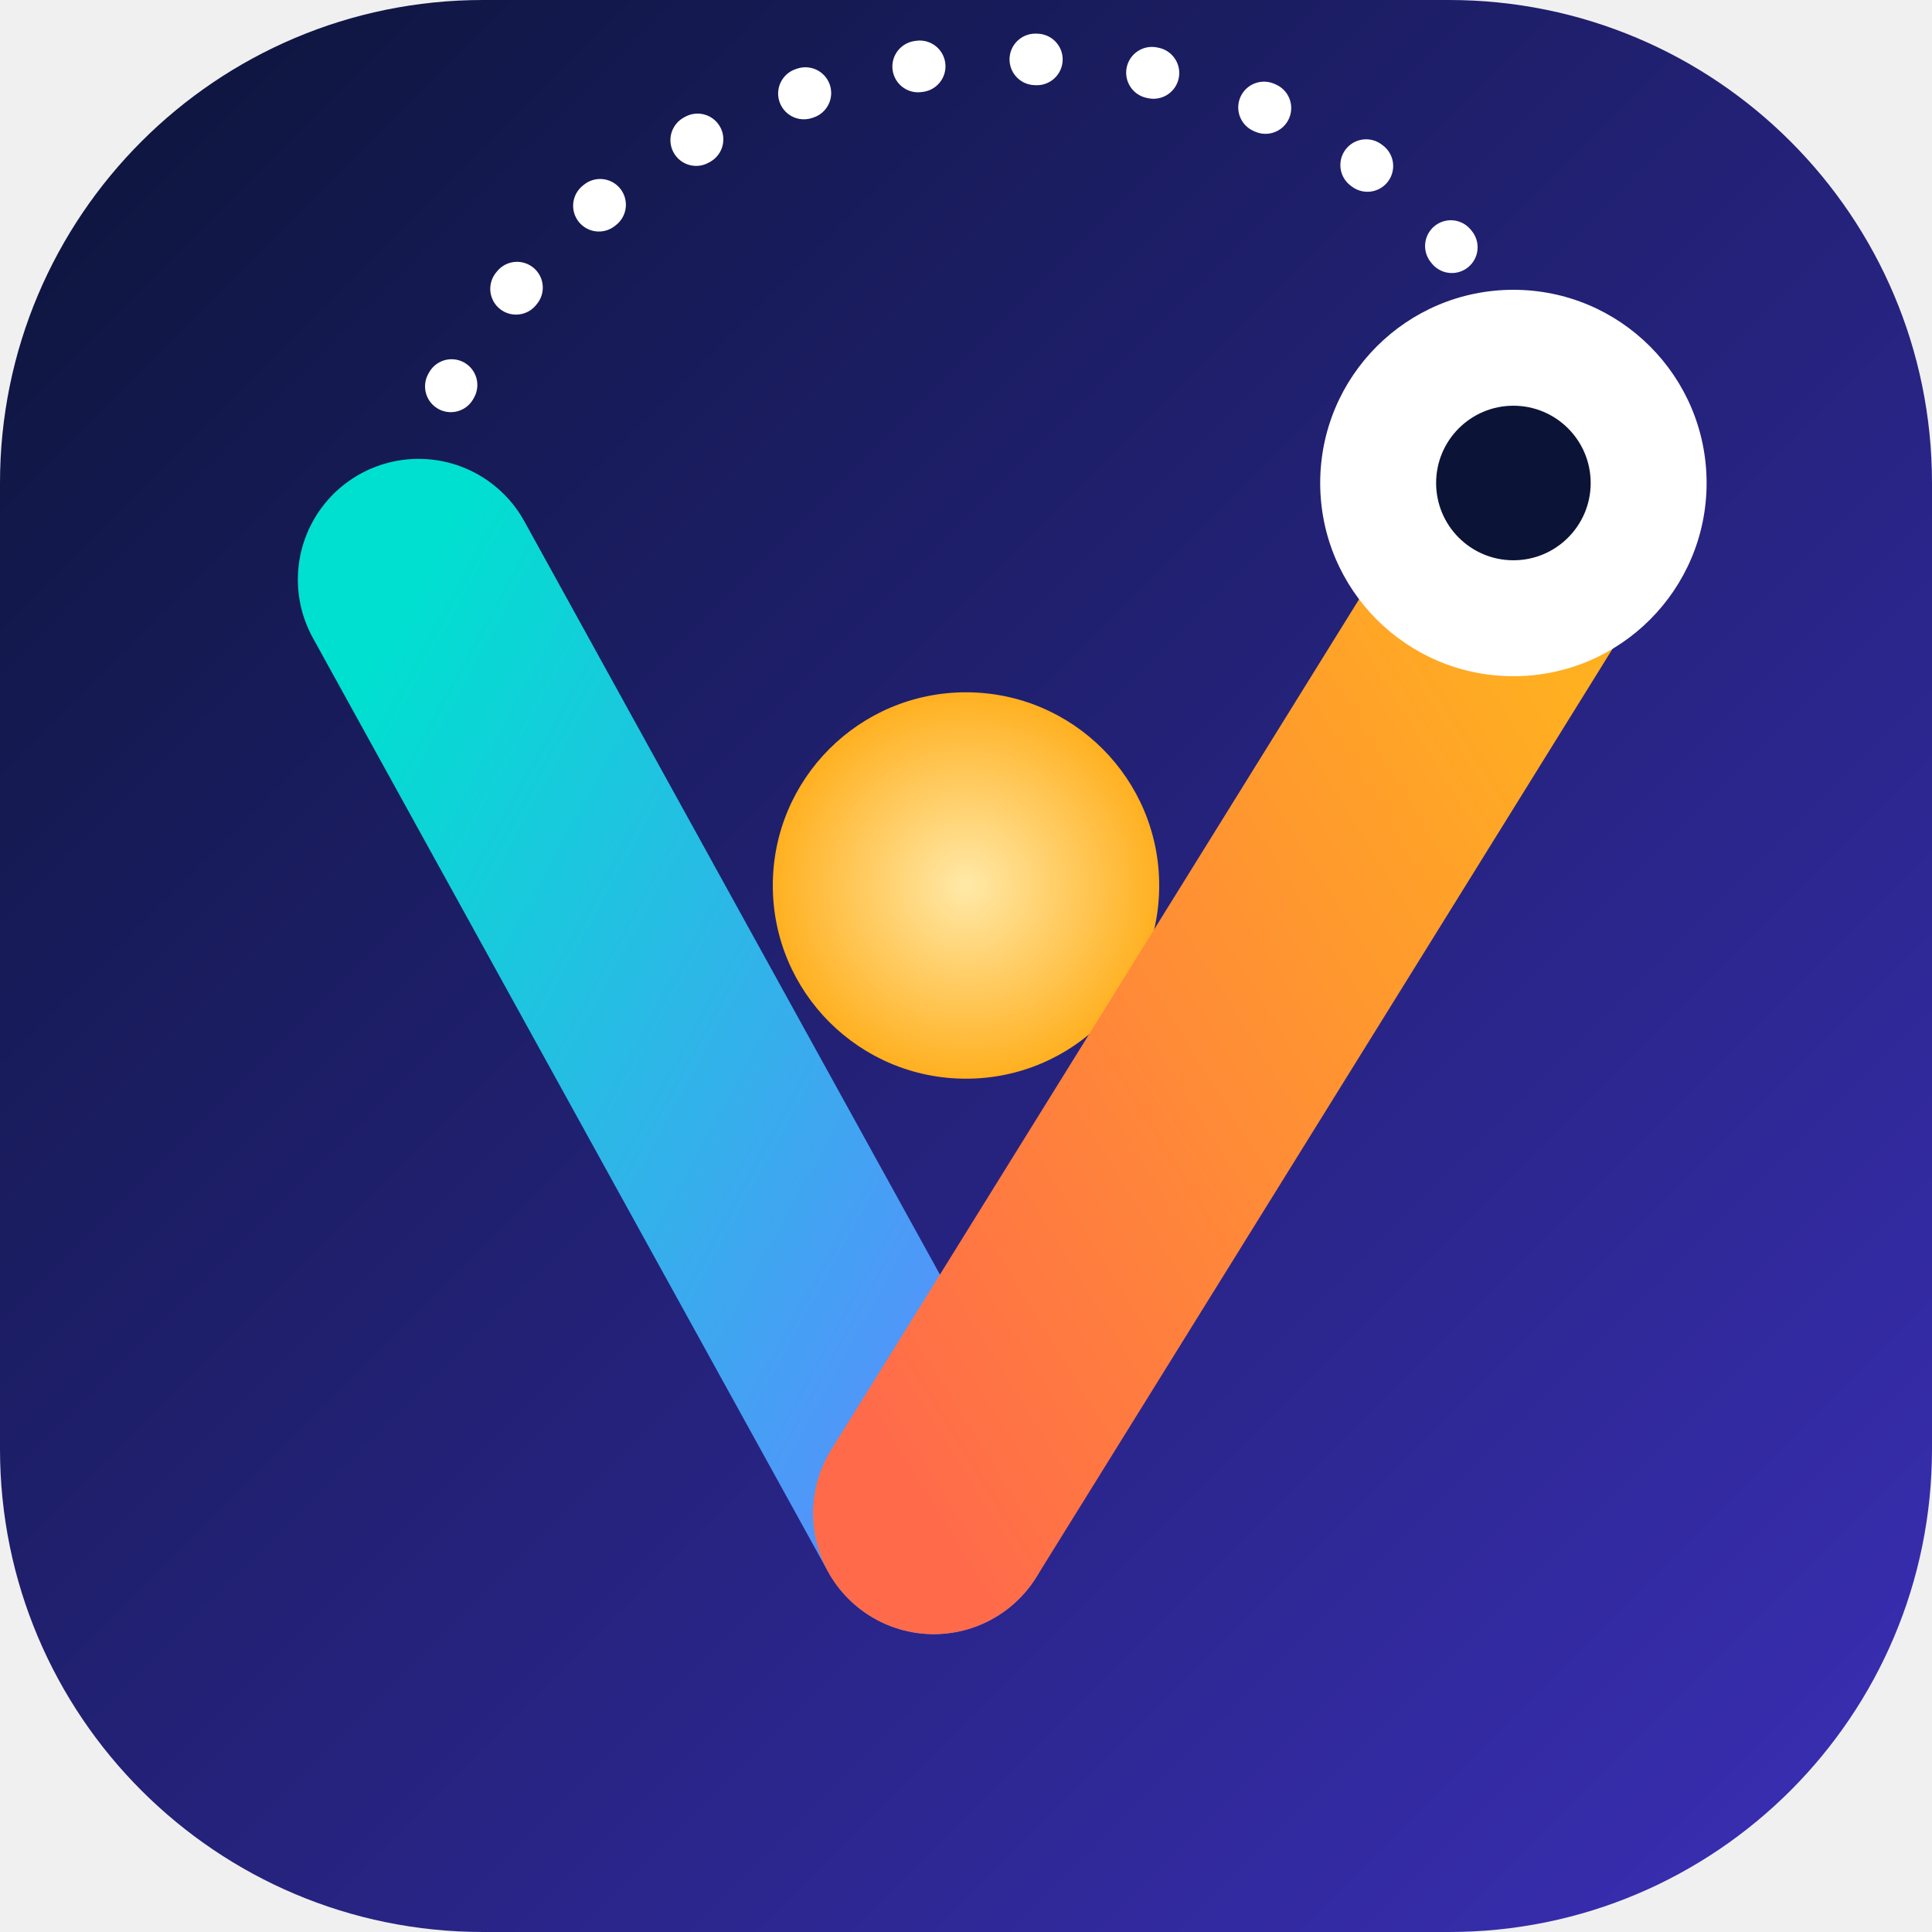
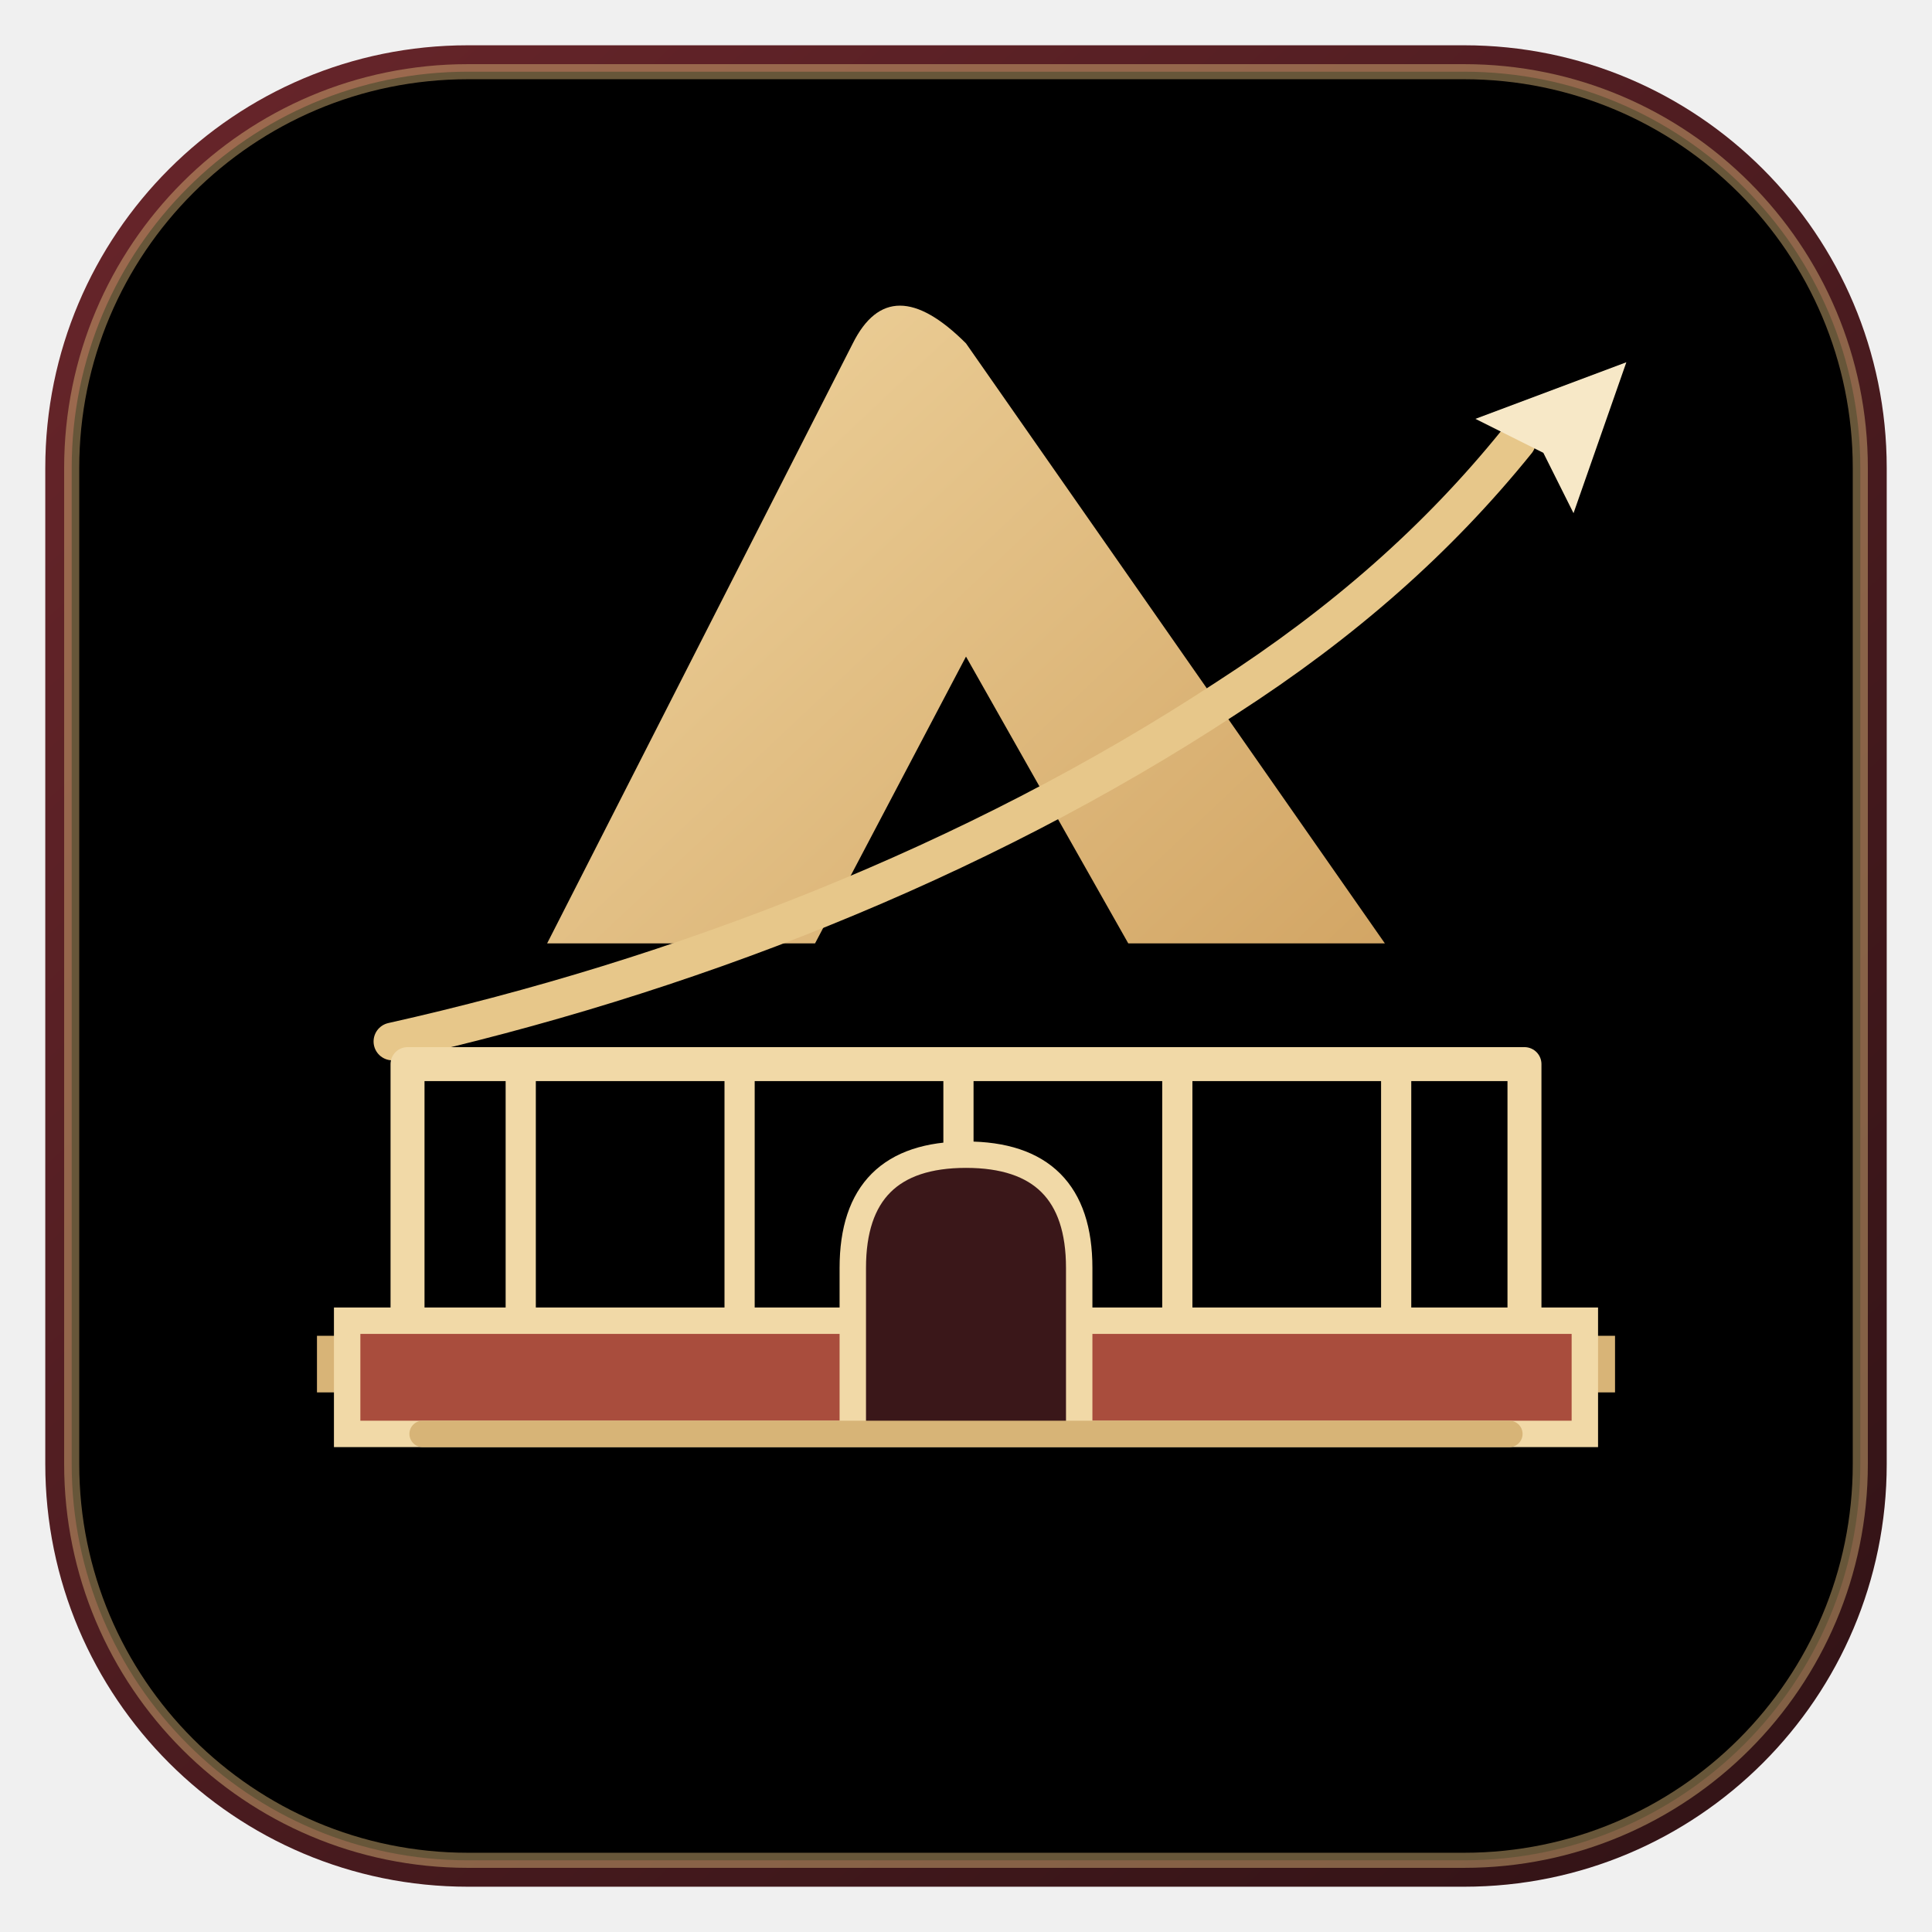
- <svg xmlns="http://www.w3.org/2000/svg" viewBox="0 0 120 120" role="img" aria-label="Voyara logo">
+ <svg xmlns="http://www.w3.org/2000/svg" viewBox="0 0 512 512" role="img" aria-label="MYRAVO app icon">
  <defs>
-     <linearGradient id="bg" x1="0" y1="0" x2="1" y2="1">
-       <stop offset="0" stop-color="#0B1437" />
-       <stop offset="1" stop-color="#3B2FB8" />
+     <linearGradient id="bg" x1="38" y1="20" x2="470" y2="492" gradientUnits="userSpaceOnUse">
+       <stop stop-color="#67252A" />
+       <stop offset="1" stop-color="#321316" />
    </linearGradient>
-     <linearGradient id="L" x1="0" y1="0" x2="1" y2="1">
-       <stop offset="0" stop-color="#00E0D0" />
-       <stop offset="1" stop-color="#5B8CFF" />
+     <linearGradient id="gold" x1="90" y1="70" x2="420" y2="420" gradientUnits="userSpaceOnUse">
+       <stop stop-color="#F5DDA9" />
+       <stop offset="1" stop-color="#C18A43" />
    </linearGradient>
-     <linearGradient id="R" x1="0" y1="1" x2="1" y2="0">
-       <stop offset="0" stop-color="#FF6B4A" />
-       <stop offset="1" stop-color="#FFB020" />
-     </linearGradient>
-     <radialGradient id="S" cx=".5" cy=".5" r=".5">
-       <stop offset="0" stop-color="#FFE9A8" />
-       <stop offset="1" stop-color="#FFB020" />
-     </radialGradient>
  </defs>
-   <rect width="120" height="120" rx="30" fill="url(#bg)" />
-   <circle cx="60" cy="55" r="12" fill="url(#S)" />
-   <path d="M26 36 L58 94" fill="none" stroke="url(#L)" stroke-width="15" stroke-linecap="round" />
-   <path d="M94 36 L58 94" fill="none" stroke="url(#R)" stroke-width="15" stroke-linecap="round" />
-   <path d="M28 24 C 42 -2, 80 -2, 92 18" fill="none" stroke="#fff" stroke-width="3.2" stroke-linecap="round" stroke-dasharray="0.1 7.2" />
-   <circle cx="94" cy="30" r="12" fill="#fff" />
-   <circle cx="94" cy="30" r="4.8" fill="#0B1437" />
+   <rect x="12" y="12" width="488" height="488" rx="112" fill="url(#bg)" />
+   <rect x="19" y="19" width="474" height="474" rx="105" stroke="#D7B477" stroke-opacity=".48" stroke-width="4" />
+   <path d="M145 250 226 91q10-20 30 0l111 159h-68l-43-76-40 76h-71Z" fill="url(#gold)" />
+   <path d="M104 276c76-17 154-47 221-91 31-20 56-42 77-68" fill="none" stroke="#E7C78A" stroke-width="10" stroke-linecap="round" />
+   <path d="m391 111 40-15-14 40-8-16-18-9Z" fill="#F7E8C7" />
+   <path d="M84 354h344v15H84z" fill="#D8B477" />
+   <path d="M108 350v-68h296v68" fill="none" stroke="#F1D9A7" stroke-width="9" stroke-linejoin="round" />
+   <path d="M138 282v68m58-68v68m58-68v68m58-68v68m58-68v68" stroke="#F1D9A7" stroke-width="8" />
+   <path d="M92 350h328v30H92z" fill="#A94D3D" stroke="#F1D9A7" stroke-width="7" />
+   <path d="M226 380v-44q0-30 30-30t30 30v44" fill="#3A1719" stroke="#F1D9A7" stroke-width="7" />
+   <path d="M112 380h288" stroke="#D7B477" stroke-width="7" stroke-linecap="round" />
</svg>
